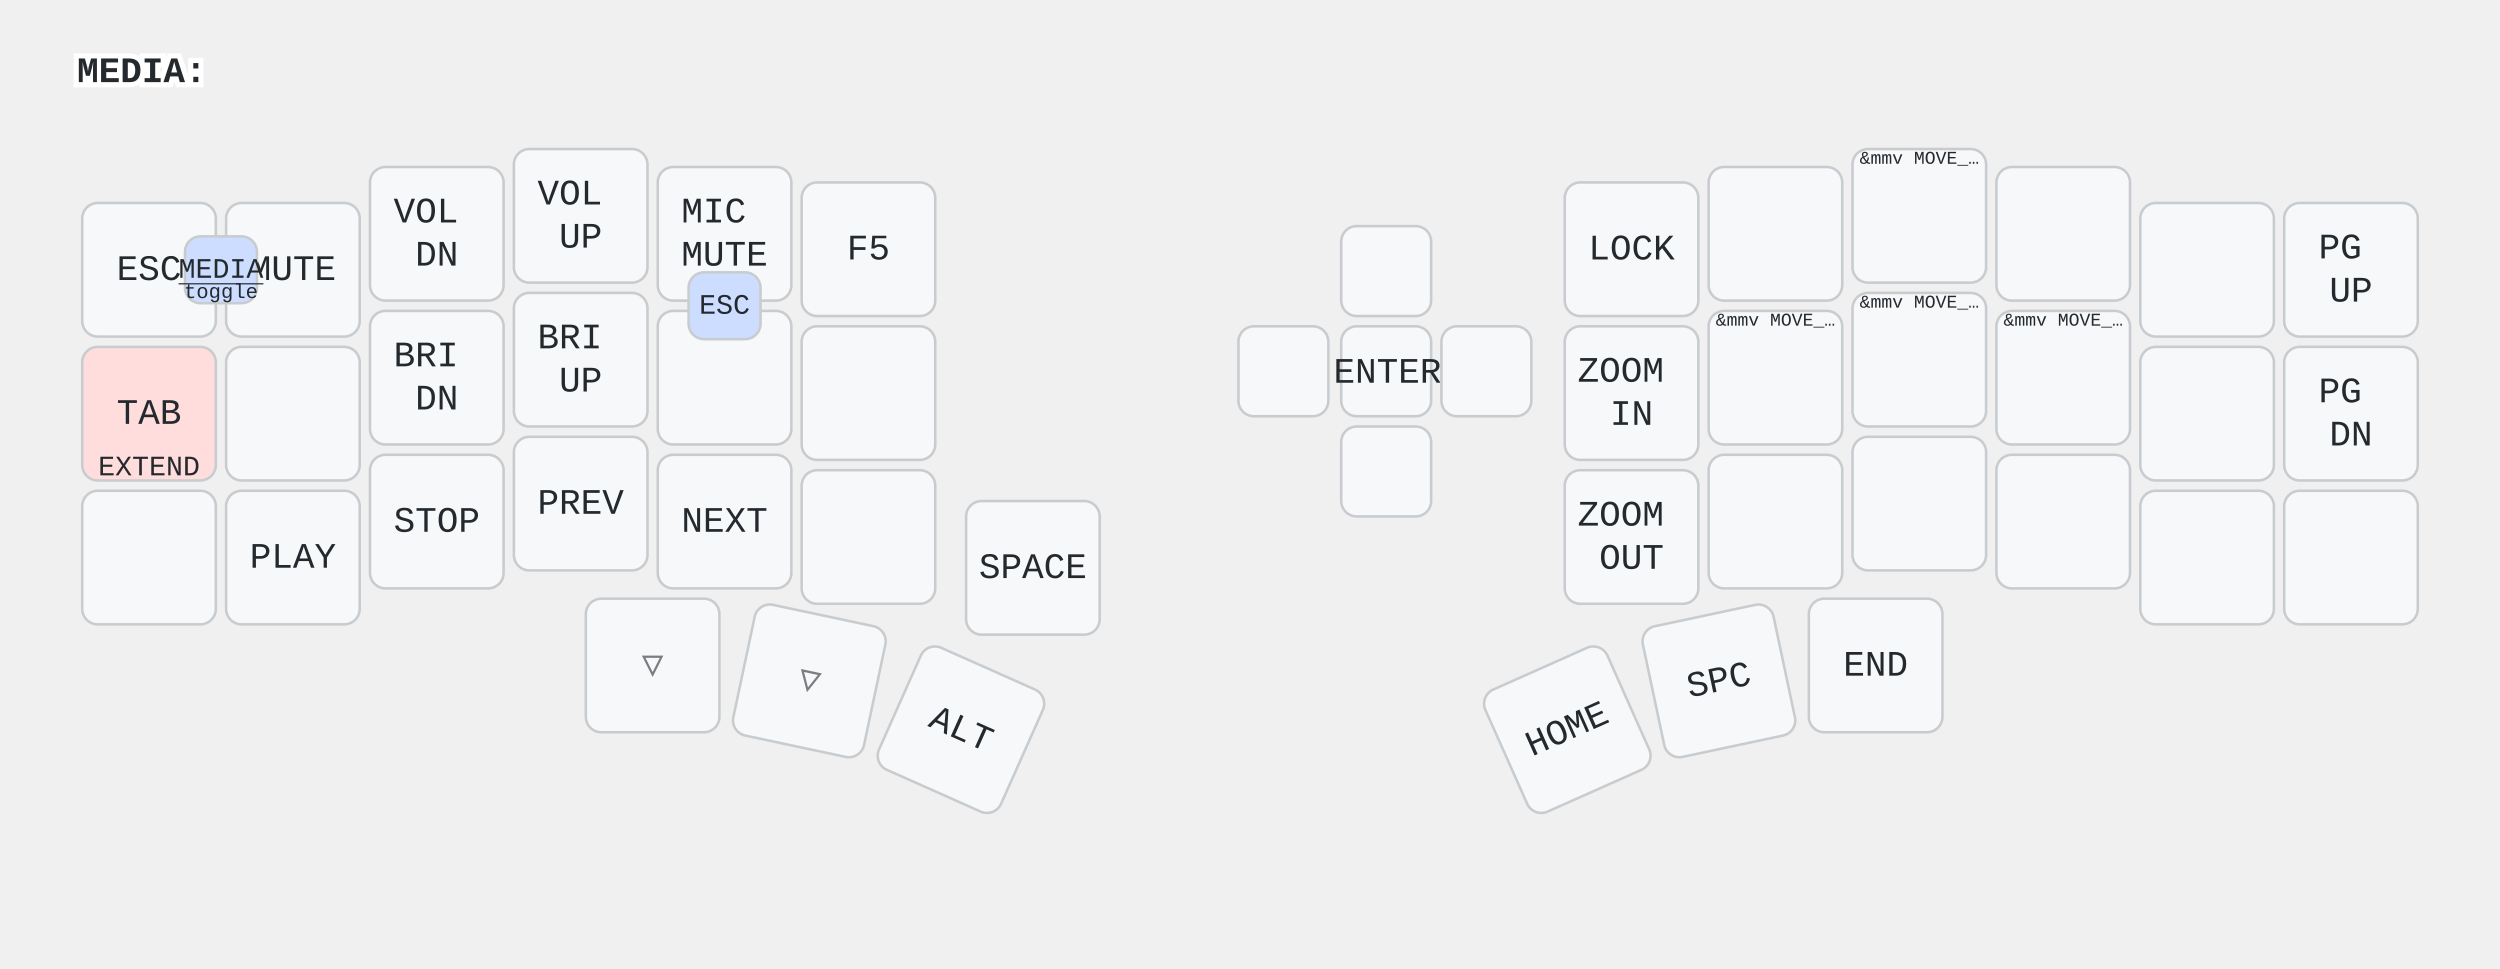
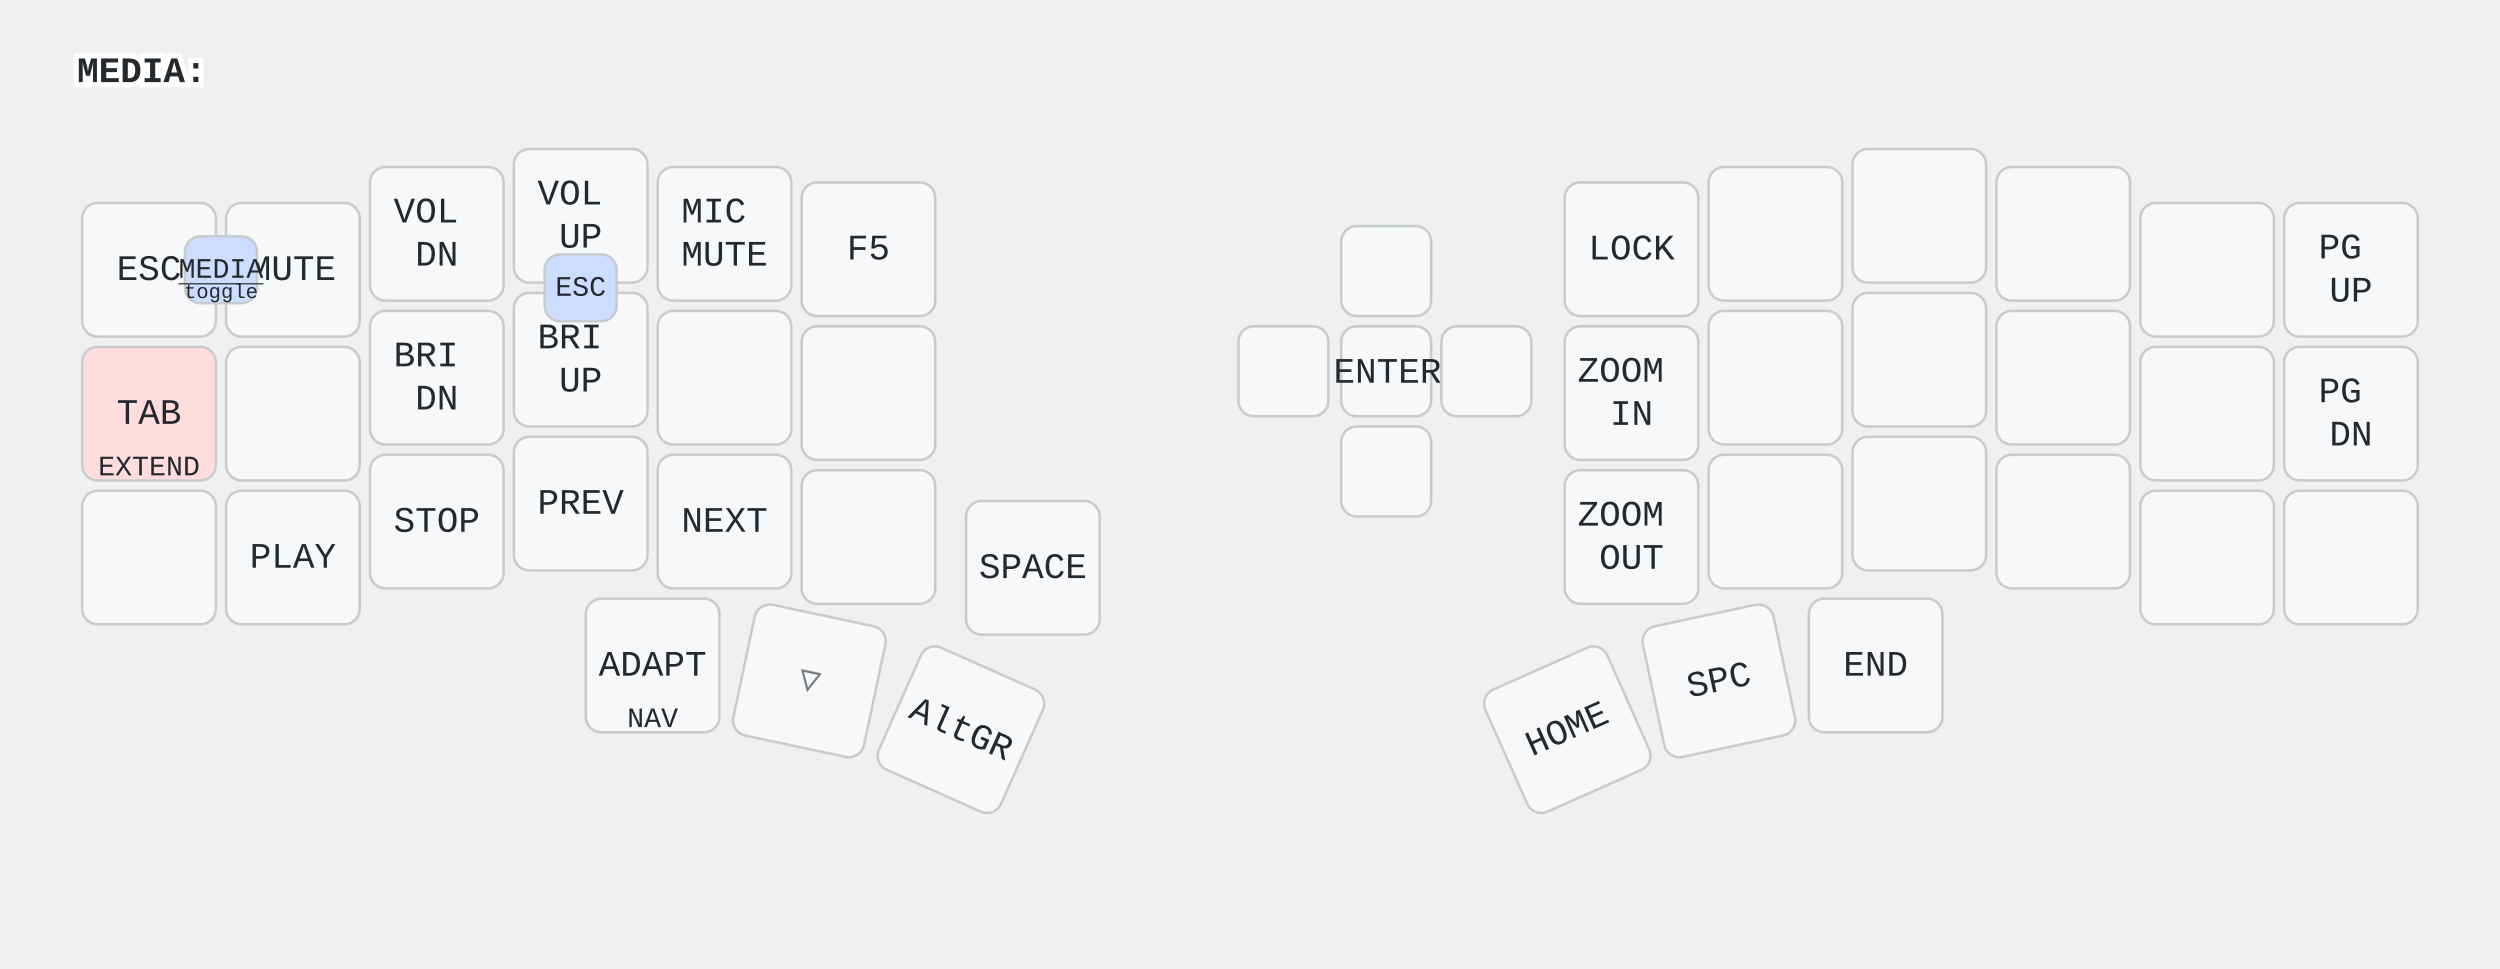
<svg xmlns="http://www.w3.org/2000/svg" xmlns:xlink="http://www.w3.org/1999/xlink" width="973" height="377" viewBox="0 0 973 377" class="keymap">
  <defs>/* start glyphs */
<svg id="mdi:arrow-down-bold">
      <svg id="mdi-arrow-down-bold" viewBox="0 0 24 24">
        <path d="M9,4H15V12H19.84L12,19.84L4.16,12H9V4Z" />
      </svg>
    </svg>
    <svg id="mdi:arrow-left-bold">
      <svg id="mdi-arrow-left-bold" viewBox="0 0 24 24">
        <path d="M20,9V15H12V19.84L4.16,12L12,4.16V9H20Z" />
      </svg>
    </svg>
    <svg id="mdi:arrow-right-bold">
      <svg id="mdi-arrow-right-bold" viewBox="0 0 24 24">
        <path d="M4,15V9H12V4.16L19.84,12L12,19.84V15H4Z" />
      </svg>
    </svg>
    <svg id="mdi:arrow-up-bold">
      <svg id="mdi-arrow-up-bold" viewBox="0 0 24 24">
        <path d="M15,20H9V12H4.16L12,4.16L19.84,12H15V20Z" />
      </svg>
    </svg>
    <svg id="mdi:menu-down">
      <svg id="mdi-menu-down" viewBox="0 0 24 24">
        <path d="M7,10L12,15L17,10H7Z" />
      </svg>
    </svg>
    <svg id="mdi:menu-left">
      <svg id="mdi-menu-left" viewBox="0 0 24 24">
        <path d="M14,7L9,12L14,17V7Z" />
      </svg>
    </svg>
    <svg id="mdi:menu-right">
      <svg id="mdi-menu-right" viewBox="0 0 24 24">
        <path d="M10,17L15,12L10,7V17Z" />
      </svg>
    </svg>
    <svg id="mdi:menu-up">
      <svg id="mdi-menu-up" viewBox="0 0 24 24">
        <path d="M7,15L12,10L17,15H7Z" />
      </svg>
    </svg>
    <svg id="mdi:mouse-left-click-outline">
      <svg id="mdi-mouse-left-click-outline" viewBox="0 0 24 24">
        <path d="M13 9V1.07C13.7 1.16 14.37 1.33 15 1.59C17.33 2.53 19.11 4.53 19.75 7C19.91 7.64 20 8.31 20 9H13M17.66 7C17.18 5.65 16.23 4.5 15 3.81V7H17.66M6 15V13H18V15C18 16.59 17.37 18.12 16.24 19.24C15.12 20.37 13.59 21 12 21C10.41 21 8.88 20.37 7.76 19.24C6.63 18.12 6 16.59 6 15M4 15C4 17.12 4.84 19.16 6.34 20.66C7.84 22.16 9.88 23 12 23C14.12 23 16.16 22.16 17.66 20.66C19.16 19.16 20 17.12 20 15V11H4V15M11 9V1.07C7.06 1.56 4 4.92 4 9H11Z" />
      </svg>
    </svg>
    <svg id="mdi:mouse-right-click-outline">
      <svg id="mdi-mouse-right-click-outline" viewBox="0 0 24 24">
        <path d="M13 9V1.07C16.94 1.56 20 4.92 20 9H13M11 9V1.07C10.3 1.16 9.63 1.33 9 1.59C6.67 2.53 4.89 4.53 4.25 7C4.09 7.64 4 8.31 4 9H11M6.34 7C6.82 5.65 7.78 4.5 9 3.81V7H6.34M6 15V13H18V15C18 16.59 17.37 18.12 16.24 19.24C15.12 20.37 13.59 21 12 21C10.41 21 8.88 20.37 7.76 19.24C6.63 18.12 6 16.59 6 15M4 15C4 17.12 4.84 19.16 6.34 20.66C7.84 22.16 9.88 23 12 23C14.12 23 16.16 22.16 17.66 20.66C19.16 19.16 20 17.12 20 15V11H4V15Z" />
      </svg>
    </svg>
    <svg id="mdi:mouse-scroll-wheel">
      <svg id="mdi-mouse-scroll-wheel" viewBox="0 0 24 24">
        <path d="M11 1.07C7.05 1.56 4 4.92 4 9H11V7.73C10.4 7.39 10 6.74 10 6V4C10 3.26 10.4 2.61 11 2.27V1.07M13 9V7.73C13.6 7.39 14 6.74 14 6V4C14 3.26 13.6 2.61 13 2.27V1.07C16.94 1.56 20 4.92 20 9H13M4 15C4 17.12 4.84 19.16 6.34 20.66C7.84 22.16 9.88 23 12 23C14.12 23 16.16 22.16 17.66 20.66C19.16 19.16 20 17.12 20 15V11H4V15M13 6V4C13 3.45 12.55 3 12 3C11.45 3 11 3.45 11 4V6C11 6.55 11.45 7 12 7C12.55 7 13 6.55 13 6Z" />
      </svg>
    </svg>
    <svg id="mdi:pan-down">
      <svg id="mdi-pan-down" viewBox="0 0 24 24">
        <path d="M12,10A2,2 0 0,0 10,12A2,2 0 0,0 12,14A2,2 0 0,0 14,12A2,2 0 0,0 12,10M8,17L12,21.5L16,17H8Z" />
      </svg>
    </svg>
    <svg id="mdi:pan-left">
      <svg id="mdi-pan-left" viewBox="0 0 24 24">
        <path d="M7,8L2.5,12L7,16V8M12,10A2,2 0 0,0 10,12A2,2 0 0,0 12,14A2,2 0 0,0 14,12A2,2 0 0,0 12,10Z" />
      </svg>
    </svg>
    <svg id="mdi:pan-right">
      <svg id="mdi-pan-right" viewBox="0 0 24 24">
        <path d="M17,8V16L21.5,12L17,8M12,10A2,2 0 0,0 10,12A2,2 0 0,0 12,14A2,2 0 0,0 14,12A2,2 0 0,0 12,10Z" />
      </svg>
    </svg>
    <svg id="mdi:pan-up">
      <svg id="mdi-pan-up" viewBox="0 0 24 24">
        <path d="M12,2.5L8,7H16L12,2.5M12,10A2,2 0 0,0 10,12A2,2 0 0,0 12,14A2,2 0 0,0 14,12A2,2 0 0,0 12,10Z" />
      </svg>
    </svg>
  </defs>/* end glyphs */
<style>/* inherit to force styles through use tags */
svg path {
    fill: inherit;
}

/* font and background color specifications */
svg.keymap {
    font-family: SFMono-Regular,Consolas,Liberation Mono,Menlo,monospace;
    font-size: 14px;
    font-kerning: normal;
    text-rendering: optimizeLegibility;
    fill: #24292e;
}

/* default key styling */
rect.key {
    fill: #f6f8fa;
}

rect.key, rect.combo {
    stroke: #c9cccf;
    stroke-width: 1;
}

/* default key side styling, only used is draw_key_sides is set */
rect.side {
    filter: brightness(90%);
}

/* color accent for combo boxes */
rect.combo, rect.combo-separate {
    fill: #cdf;
}

/* color accent for held keys */
rect.held, rect.combo.held {
    fill: #fdd;
}

/* color accent for ghost (optional) keys */
rect.ghost, rect.combo.ghost {
    stroke-dasharray: 4, 4;
    stroke-width: 2;
}

text {
    text-anchor: middle;
    dominant-baseline: middle;
}

/* styling for layer labels */
text.label {
    font-weight: bold;
    text-anchor: start;
    stroke: white;
    stroke-width: 4;
    paint-order: stroke;
}

/* styling for optional footer */
text.footer {
    text-anchor: end;
    dominant-baseline: auto;
    stroke: white;
    stroke-width: 4;
    paint-order: stroke;
}

- /* styling for combo tap, and key hold/shifted label text */
- text.combo, text.hold, text.shifted {
+ /* styling for combo tap, and key non-tap label text */
+ text.combo, text.hold, text.shifted, text.left, text.right {
    font-size: 11px;
}

text.hold {
    text-anchor: middle;
    dominant-baseline: auto;
}

text.shifted {
    text-anchor: middle;
    dominant-baseline: hanging;
}

+ text.left {
+     text-anchor: start;
+ }
+ 
+ text.right {
+     text-anchor: end;
+ }
+ 
text.layer-activator {
    text-decoration: underline;
}

/* styling for hold/shifted label text in combo box */
- text.combo.hold, text.combo.shifted {
+ text.combo.hold, text.combo.shifted, text.combo.left, text.combo.right {
    font-size: 8px;
}

/* lighter symbol for transparent keys */
text.trans {
    fill: #7b7e81;
}

/* styling for combo dendrons */
path.combo {
    stroke-width: 1;
    stroke: gray;
    fill: none;
}

/* Start Tabler Icons Cleanup */
/* cannot use height/width with glyphs */
.icon-tabler &gt; path {
    fill: inherit;
    stroke: inherit;
    stroke-width: 2;
}
/* hide tabler's default box */
.icon-tabler &gt; path[stroke="none"][fill="none"] {
    visibility: hidden;
}
/* End Tabler Icons Cleanup */
</style>
  <g transform="translate(30, 0)" class="layer-MEDIA">
    <text x="0" y="28" class="label" id="MEDIA">MEDIA:</text>
    <g transform="translate(0, 56)">
      <g transform="translate(28, 49)" class="key keypos-0">
        <rect rx="6" ry="6" x="-26" y="-26" width="52" height="52" class="key" />
        <text x="0" y="0" class="key tap">ESC</text>
      </g>
      <g transform="translate(84, 49)" class="key keypos-1">
        <rect rx="6" ry="6" x="-26" y="-26" width="52" height="52" class="key" />
        <text x="0" y="0" class="key tap">MUTE</text>
      </g>
      <g transform="translate(140, 35)" class="key keypos-2">
        <rect rx="6" ry="6" x="-26" y="-26" width="52" height="52" class="key" />
        <text x="0" y="0" class="key tap">
          <tspan x="0" dy="-0.6em">VOL</tspan>
          <tspan x="0" dy="1.2em">DN</tspan>
        </text>
      </g>
      <g transform="translate(196, 28)" class="key keypos-3">
        <rect rx="6" ry="6" x="-26" y="-26" width="52" height="52" class="key" />
        <text x="0" y="0" class="key tap">
          <tspan x="0" dy="-0.6em">VOL</tspan>
          <tspan x="0" dy="1.2em">UP</tspan>
        </text>
      </g>
      <g transform="translate(252, 35)" class="key keypos-4">
        <rect rx="6" ry="6" x="-26" y="-26" width="52" height="52" class="key" />
        <text x="0" y="0" class="key tap">
          <tspan x="0" dy="-0.6em">MIC</tspan>
          <tspan x="0" dy="1.2em">MUTE</tspan>
        </text>
      </g>
      <g transform="translate(308, 41)" class="key keypos-5">
        <rect rx="6" ry="6" x="-26" y="-26" width="52" height="52" class="key" />
        <text x="0" y="0" class="key tap">F5</text>
      </g>
      <g transform="translate(510, 50)" class="key keypos-6">
        <rect rx="6" ry="6" x="-18" y="-18" width="35" height="35" class="key" />
        <use href="#mdi:pan-up" xlink:href="#mdi:pan-up" x="-7" y="-7" height="14" width="14.0" class="key tap glyph mdi:pan-up" />
      </g>
      <g transform="translate(605, 41)" class="key keypos-7">
        <rect rx="6" ry="6" x="-26" y="-26" width="52" height="52" class="key" />
        <text x="0" y="0" class="key tap">LOCK</text>
      </g>
      <g transform="translate(661, 35)" class="key keypos-8">
        <rect rx="6" ry="6" x="-26" y="-26" width="52" height="52" class="key" />
        <use href="#mdi:mouse-left-click-outline" xlink:href="#mdi:mouse-left-click-outline" x="-7" y="-7" height="14" width="14.0" class="key tap glyph mdi:mouse-left-click-outline" />
      </g>
      <g transform="translate(717, 28)" class="key keypos-9">
        <rect rx="6" ry="6" x="-26" y="-26" width="52" height="52" class="key" />
        <use href="#mdi:menu-up" xlink:href="#mdi:menu-up" x="-7" y="-7" height="14" width="14.0" class="key tap glyph mdi:menu-up" />
-         <text x="0" y="-24" class="key shifted">
-           <tspan style="font-size: 64%">&amp;mmv MOVE_…</tspan>
-         </text>
      </g>
      <g transform="translate(773, 35)" class="key keypos-10">
        <rect rx="6" ry="6" x="-26" y="-26" width="52" height="52" class="key" />
        <use href="#mdi:mouse-right-click-outline" xlink:href="#mdi:mouse-right-click-outline" x="-7" y="-7" height="14" width="14.0" class="key tap glyph mdi:mouse-right-click-outline" />
      </g>
      <g transform="translate(829, 49)" class="key keypos-11">
        <rect rx="6" ry="6" x="-26" y="-26" width="52" height="52" class="key" />
      </g>
      <g transform="translate(885, 49)" class="key keypos-12">
        <rect rx="6" ry="6" x="-26" y="-26" width="52" height="52" class="key" />
        <text x="0" y="0" class="key tap">
          <tspan x="0" dy="-0.6em">PG</tspan>
          <tspan x="0" dy="1.2em">UP</tspan>
        </text>
      </g>
      <g transform="translate(28, 105)" class="key held keypos-13">
        <rect rx="6" ry="6" x="-26" y="-26" width="52" height="52" class="key held" />
        <text x="0" y="0" class="key held tap">TAB</text>
        <text x="0" y="24" class="key held hold">EXTEND</text>
      </g>
      <g transform="translate(84, 105)" class="key keypos-14">
        <rect rx="6" ry="6" x="-26" y="-26" width="52" height="52" class="key" />
      </g>
      <g transform="translate(140, 91)" class="key keypos-15">
        <rect rx="6" ry="6" x="-26" y="-26" width="52" height="52" class="key" />
        <text x="0" y="0" class="key tap">
          <tspan x="0" dy="-0.6em">BRI</tspan>
          <tspan x="0" dy="1.2em">DN</tspan>
        </text>
      </g>
      <g transform="translate(196, 84)" class="key keypos-16">
        <rect rx="6" ry="6" x="-26" y="-26" width="52" height="52" class="key" />
        <text x="0" y="0" class="key tap">
          <tspan x="0" dy="-0.6em">BRI</tspan>
          <tspan x="0" dy="1.2em">UP</tspan>
        </text>
      </g>
      <g transform="translate(252, 91)" class="key keypos-17">
        <rect rx="6" ry="6" x="-26" y="-26" width="52" height="52" class="key" />
      </g>
      <g transform="translate(308, 97)" class="key keypos-18">
        <rect rx="6" ry="6" x="-26" y="-26" width="52" height="52" class="key" />
      </g>
      <g transform="translate(470, 89)" class="key keypos-19">
        <rect rx="6" ry="6" x="-18" y="-18" width="35" height="35" class="key" />
        <use href="#mdi:pan-left" xlink:href="#mdi:pan-left" x="-7" y="-7" height="14" width="14.0" class="key tap glyph mdi:pan-left" />
      </g>
      <g transform="translate(510, 89)" class="key keypos-20">
        <rect rx="6" ry="6" x="-18" y="-18" width="35" height="35" class="key" />
        <text x="0" y="0" class="key tap">ENTER</text>
      </g>
      <g transform="translate(549, 89)" class="key keypos-21">
        <rect rx="6" ry="6" x="-18" y="-18" width="35" height="35" class="key" />
        <use href="#mdi:pan-right" xlink:href="#mdi:pan-right" x="-7" y="-7" height="14" width="14.0" class="key tap glyph mdi:pan-right" />
      </g>
      <g transform="translate(605, 97)" class="key keypos-22">
        <rect rx="6" ry="6" x="-26" y="-26" width="52" height="52" class="key" />
        <text x="0" y="0" class="key tap">
          <tspan x="0" dy="-0.6em">ZOOM</tspan>
          <tspan x="0" dy="1.2em">IN</tspan>
        </text>
      </g>
      <g transform="translate(661, 91)" class="key keypos-23">
        <rect rx="6" ry="6" x="-26" y="-26" width="52" height="52" class="key" />
        <use href="#mdi:menu-left" xlink:href="#mdi:menu-left" x="-7" y="-7" height="14" width="14.0" class="key tap glyph mdi:menu-left" />
-         <text x="0" y="-24" class="key shifted">
-           <tspan style="font-size: 64%">&amp;mmv MOVE_…</tspan>
-         </text>
      </g>
      <g transform="translate(717, 84)" class="key keypos-24">
        <rect rx="6" ry="6" x="-26" y="-26" width="52" height="52" class="key" />
        <use href="#mdi:menu-down" xlink:href="#mdi:menu-down" x="-7" y="-7" height="14" width="14.0" class="key tap glyph mdi:menu-down" />
-         <text x="0" y="-24" class="key shifted">
-           <tspan style="font-size: 64%">&amp;mmv MOVE_…</tspan>
-         </text>
      </g>
      <g transform="translate(773, 91)" class="key keypos-25">
        <rect rx="6" ry="6" x="-26" y="-26" width="52" height="52" class="key" />
        <use href="#mdi:menu-right" xlink:href="#mdi:menu-right" x="-7" y="-7" height="14" width="14.0" class="key tap glyph mdi:menu-right" />
-         <text x="0" y="-24" class="key shifted">
-           <tspan style="font-size: 64%">&amp;mmv MOVE_…</tspan>
-         </text>
      </g>
      <g transform="translate(829, 105)" class="key keypos-26">
        <rect rx="6" ry="6" x="-26" y="-26" width="52" height="52" class="key" />
        <use href="#mdi:arrow-up-bold" xlink:href="#mdi:arrow-up-bold" x="-7" y="-7" height="14" width="14.0" class="key tap glyph mdi:arrow-up-bold" />
      </g>
      <g transform="translate(885, 105)" class="key keypos-27">
        <rect rx="6" ry="6" x="-26" y="-26" width="52" height="52" class="key" />
        <text x="0" y="0" class="key tap">
          <tspan x="0" dy="-0.6em">PG</tspan>
          <tspan x="0" dy="1.2em">DN</tspan>
        </text>
      </g>
      <g transform="translate(28, 161)" class="key keypos-28">
        <rect rx="6" ry="6" x="-26" y="-26" width="52" height="52" class="key" />
      </g>
      <g transform="translate(84, 161)" class="key keypos-29">
        <rect rx="6" ry="6" x="-26" y="-26" width="52" height="52" class="key" />
        <text x="0" y="0" class="key tap">PLAY</text>
      </g>
      <g transform="translate(140, 147)" class="key keypos-30">
        <rect rx="6" ry="6" x="-26" y="-26" width="52" height="52" class="key" />
        <text x="0" y="0" class="key tap">STOP</text>
      </g>
      <g transform="translate(196, 140)" class="key keypos-31">
        <rect rx="6" ry="6" x="-26" y="-26" width="52" height="52" class="key" />
        <text x="0" y="0" class="key tap">PREV</text>
      </g>
      <g transform="translate(252, 147)" class="key keypos-32">
        <rect rx="6" ry="6" x="-26" y="-26" width="52" height="52" class="key" />
        <text x="0" y="0" class="key tap">NEXT</text>
      </g>
      <g transform="translate(308, 153)" class="key keypos-33">
        <rect rx="6" ry="6" x="-26" y="-26" width="52" height="52" class="key" />
      </g>
      <g transform="translate(372, 165)" class="key keypos-34">
        <rect rx="6" ry="6" x="-26" y="-26" width="52" height="52" class="key" />
        <text x="0" y="0" class="key tap">SPACE</text>
      </g>
      <g transform="translate(510, 128)" class="key keypos-35">
        <rect rx="6" ry="6" x="-18" y="-18" width="35" height="35" class="key" />
        <use href="#mdi:pan-down" xlink:href="#mdi:pan-down" x="-7" y="-7" height="14" width="14.0" class="key tap glyph mdi:pan-down" />
      </g>
      <g transform="translate(605, 153)" class="key keypos-36">
        <rect rx="6" ry="6" x="-26" y="-26" width="52" height="52" class="key" />
        <text x="0" y="0" class="key tap">
          <tspan x="0" dy="-0.6em">ZOOM</tspan>
          <tspan x="0" dy="1.2em">OUT</tspan>
        </text>
      </g>
      <g transform="translate(661, 147)" class="key keypos-37">
        <rect rx="6" ry="6" x="-26" y="-26" width="52" height="52" class="key" />
        <use href="#mdi:mouse-scroll-wheel" xlink:href="#mdi:mouse-scroll-wheel" x="-7" y="-7" height="14" width="14.0" class="key tap glyph mdi:mouse-scroll-wheel" />
      </g>
      <g transform="translate(717, 140)" class="key keypos-38">
        <rect rx="6" ry="6" x="-26" y="-26" width="52" height="52" class="key" />
      </g>
      <g transform="translate(773, 147)" class="key keypos-39">
        <rect rx="6" ry="6" x="-26" y="-26" width="52" height="52" class="key" />
        <use href="#mdi:arrow-left-bold" xlink:href="#mdi:arrow-left-bold" x="-7" y="-7" height="14" width="14.0" class="key tap glyph mdi:arrow-left-bold" />
      </g>
      <g transform="translate(829, 161)" class="key keypos-40">
        <rect rx="6" ry="6" x="-26" y="-26" width="52" height="52" class="key" />
        <use href="#mdi:arrow-down-bold" xlink:href="#mdi:arrow-down-bold" x="-7" y="-7" height="14" width="14.0" class="key tap glyph mdi:arrow-down-bold" />
      </g>
      <g transform="translate(885, 161)" class="key keypos-41">
        <rect rx="6" ry="6" x="-26" y="-26" width="52" height="52" class="key" />
        <use href="#mdi:arrow-right-bold" xlink:href="#mdi:arrow-right-bold" x="-7" y="-7" height="14" width="14.0" class="key tap glyph mdi:arrow-right-bold" />
      </g>
-       <g transform="translate(224, 203)" class="key trans keypos-42">
-         <rect rx="6" ry="6" x="-26" y="-26" width="52" height="52" class="key trans" />
-         <text x="0" y="0" class="key trans tap">▽</text>
+       <g transform="translate(224, 203)" class="key keypos-42">
+         <rect rx="6" ry="6" x="-26" y="-26" width="52" height="52" class="key" />
+         <text x="0" y="0" class="key tap">ADAPT</text>
+         <text x="0" y="24" class="key hold">NAV</text>
      </g>
      <g transform="translate(285, 209) rotate(12.0)" class="key trans keypos-43">
        <rect rx="6" ry="6" x="-26" y="-26" width="52" height="52" class="key trans" />
        <text x="0" y="0" class="key trans tap">▽</text>
      </g>
      <g transform="translate(344, 228) rotate(24.0)" class="key keypos-44">
        <rect rx="6" ry="6" x="-26" y="-26" width="52" height="52" class="key" />
-         <text x="0" y="0" class="key tap">ALT</text>
+         <text x="0" y="0" class="key tap">AltGR</text>
      </g>
      <g transform="translate(580, 228) rotate(-24.0)" class="key keypos-45">
        <rect rx="6" ry="6" x="-26" y="-26" width="52" height="52" class="key" />
        <text x="0" y="0" class="key tap">HOME</text>
      </g>
      <g transform="translate(639, 209) rotate(-12.0)" class="key keypos-46">
        <rect rx="6" ry="6" x="-26" y="-26" width="52" height="52" class="key" />
        <text x="0" y="0" class="key tap">SPC</text>
      </g>
      <g transform="translate(700, 203)" class="key keypos-47">
        <rect rx="6" ry="6" x="-26" y="-26" width="52" height="52" class="key" />
        <text x="0" y="0" class="key tap">END</text>
      </g>
      <g class="combo combopos-0">
-         <rect rx="6" ry="6" x="238" y="50" width="28" height="26" class="combo" />
-         <text x="252" y="63" class="combo tap">ESC</text>
+         <rect rx="6" ry="6" x="182" y="43" width="28" height="26" class="combo" />
+         <text x="196" y="56" class="combo tap">ESC</text>
      </g>
      <g class="combo combopos-1">
        <rect rx="6" ry="6" x="42" y="36" width="28" height="26" class="combo" />
        <a href="#MEDIA">
          <text x="56" y="49" class="combo tap layer-activator">MEDIA</text>
        </a>
        <text x="56" y="60" class="combo hold">toggle</text>
      </g>
    </g>
  </g>
</svg>
